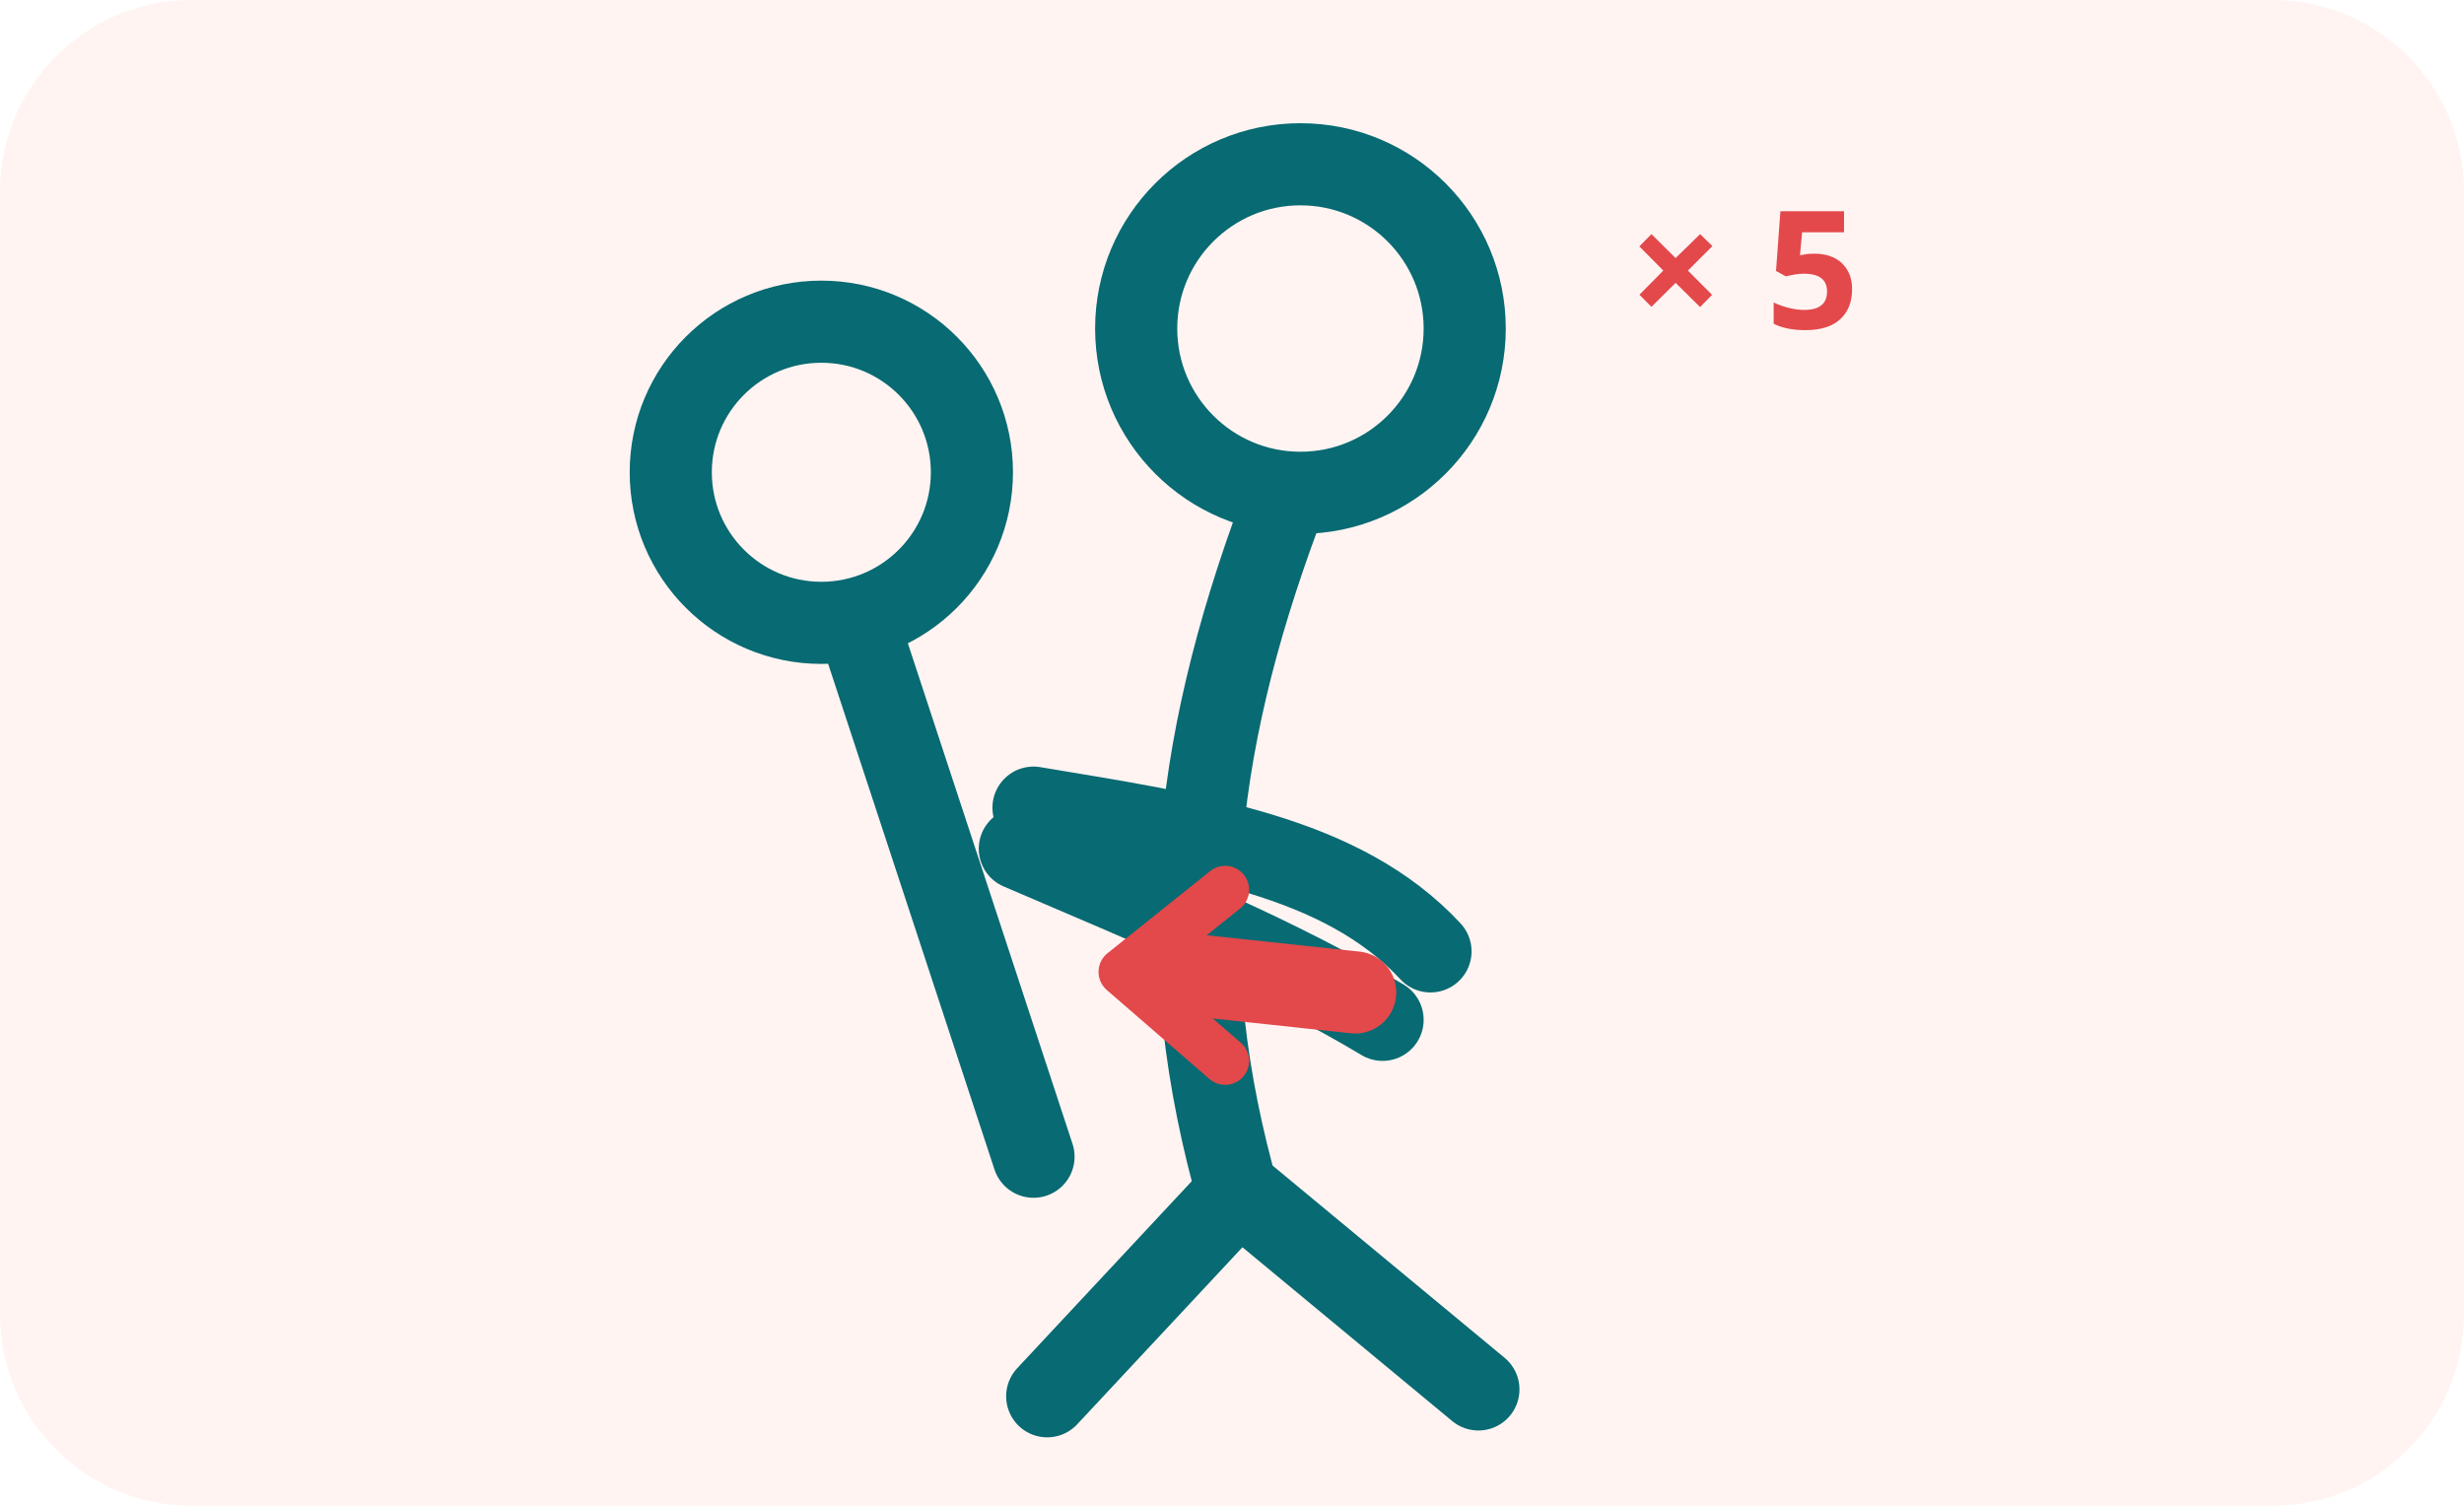
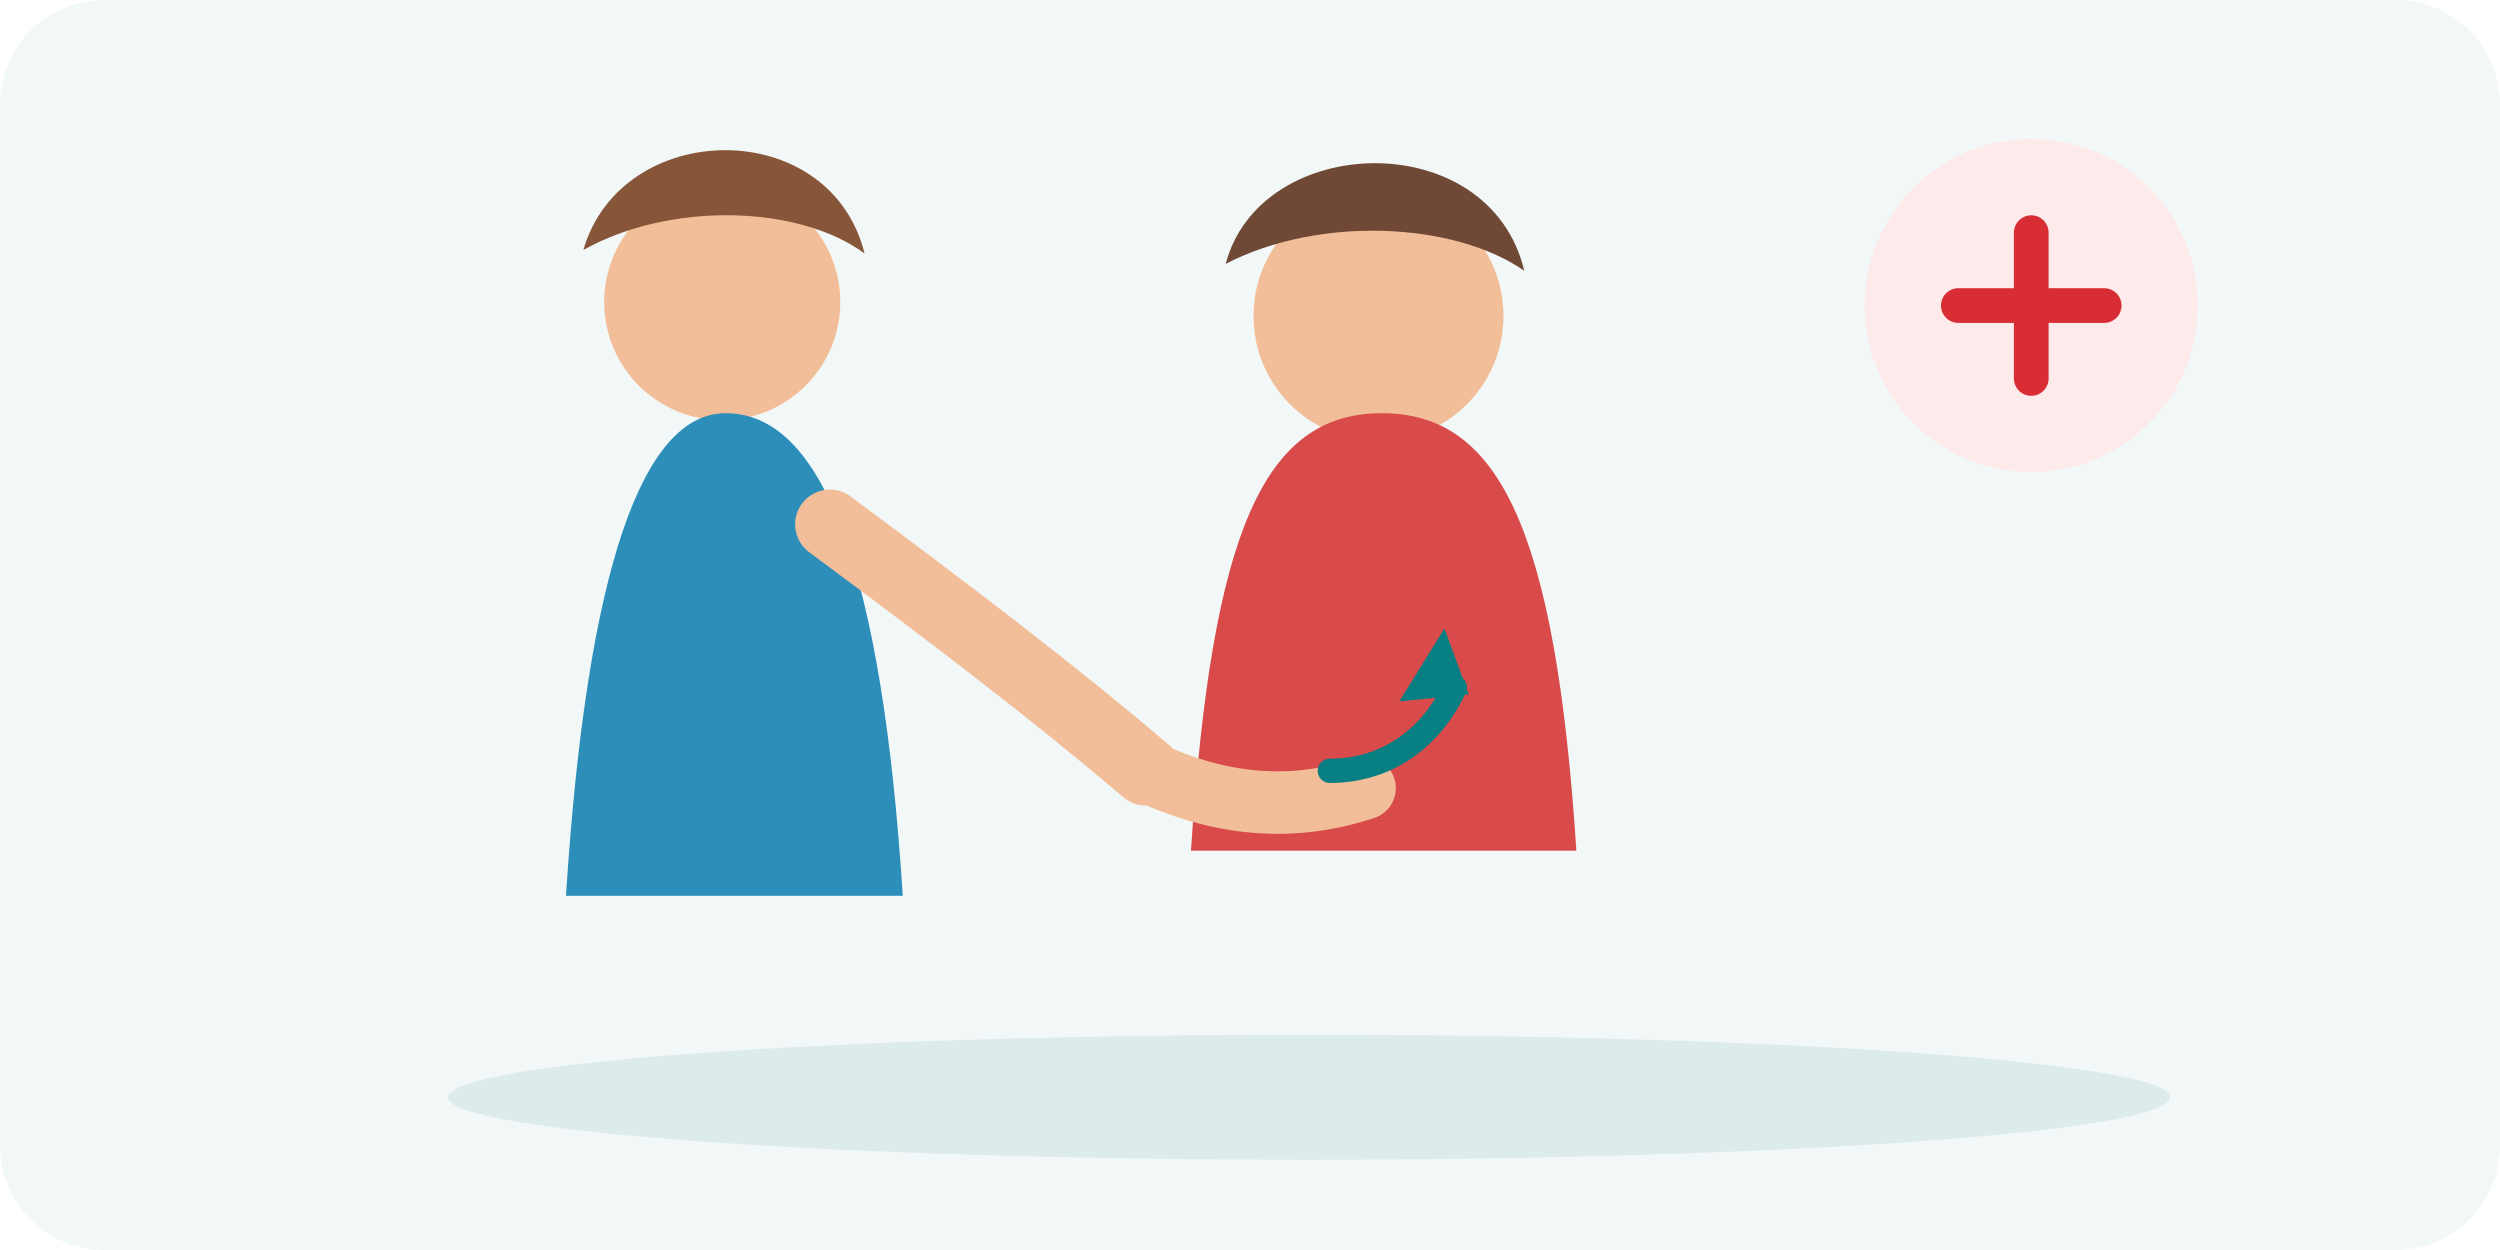
- <svg xmlns="http://www.w3.org/2000/svg" viewBox="0 0 360 220">
-   <rect width="360" height="220" rx="28" fill="#FFF4F2" />
-   <g fill="none" stroke="#086A72" stroke-width="12" stroke-linecap="round" stroke-linejoin="round">
-     <circle cx="190" cy="48" r="24" />
-     <path d="M187 75c-13 35-16 65-6 100M181 174l-28 30M181 174l35 29" />
-     <circle cx="120" cy="69" r="22" />
-     <path d="M126 93l25 76M151 118c24 4 45 7 58 21M149 124c21 9 38 16 53 25" />
-   </g>
-   <path d="M198 145l-28-3" stroke="#E3484B" stroke-width="12" stroke-linecap="round" />
-   <path d="M179 130l-15 12 15 13" fill="none" stroke="#E3484B" stroke-width="7" stroke-linecap="round" stroke-linejoin="round" />
-   <text x="238" y="48" fill="#E3484B" font-family="sans-serif" font-size="24" font-weight="700">× 5</text>
+ <svg xmlns="http://www.w3.org/2000/svg" viewBox="0 0 720 360">
+   <rect width="720" height="360" rx="30" fill="#F2F8F8" />
+   <ellipse cx="377" cy="316" rx="248" ry="18" fill="#DDEBEC" />
+   <circle cx="397" cy="91" r="36" fill="#F2BE99" />
+   <path d="M353 76c10-38 76-40 86 2-20-14-59-16-86-2z" fill="#6F4935" />
+   <path d="M343 245c6-92 21-126 55-126s50 34 56 126" fill="#D94A4A" />
+   <circle cx="208" cy="87" r="34" fill="#F2BE99" />
+   <path d="M168 72c11-38 71-39 81 1-19-14-56-15-81-1z" fill="#875538" />
+   <path d="M163 258c6-94 22-139 46-139 28 0 45 45 51 139" fill="#2D8EBA" />
+   <path d="M239 151c35 26 64 48 91 71" fill="none" stroke="#F2BE99" stroke-width="20" stroke-linecap="round" />
+   <path d="M330 222c21 10 42 12 63 5" fill="none" stroke="#F2BE99" stroke-width="18" stroke-linecap="round" />
+   <path d="M383 222c16 0 29-9 36-24" fill="none" stroke="#087F83" stroke-width="7" stroke-linecap="round" />
+   <path d="M416 181l7 19-20 2" fill="#087F83" />
+   <circle cx="585" cy="88" r="48" fill="#FDEBEC" />
+   <path d="M564 88h42M585 67v42" stroke="#D92D36" stroke-width="10" stroke-linecap="round" />
</svg>
